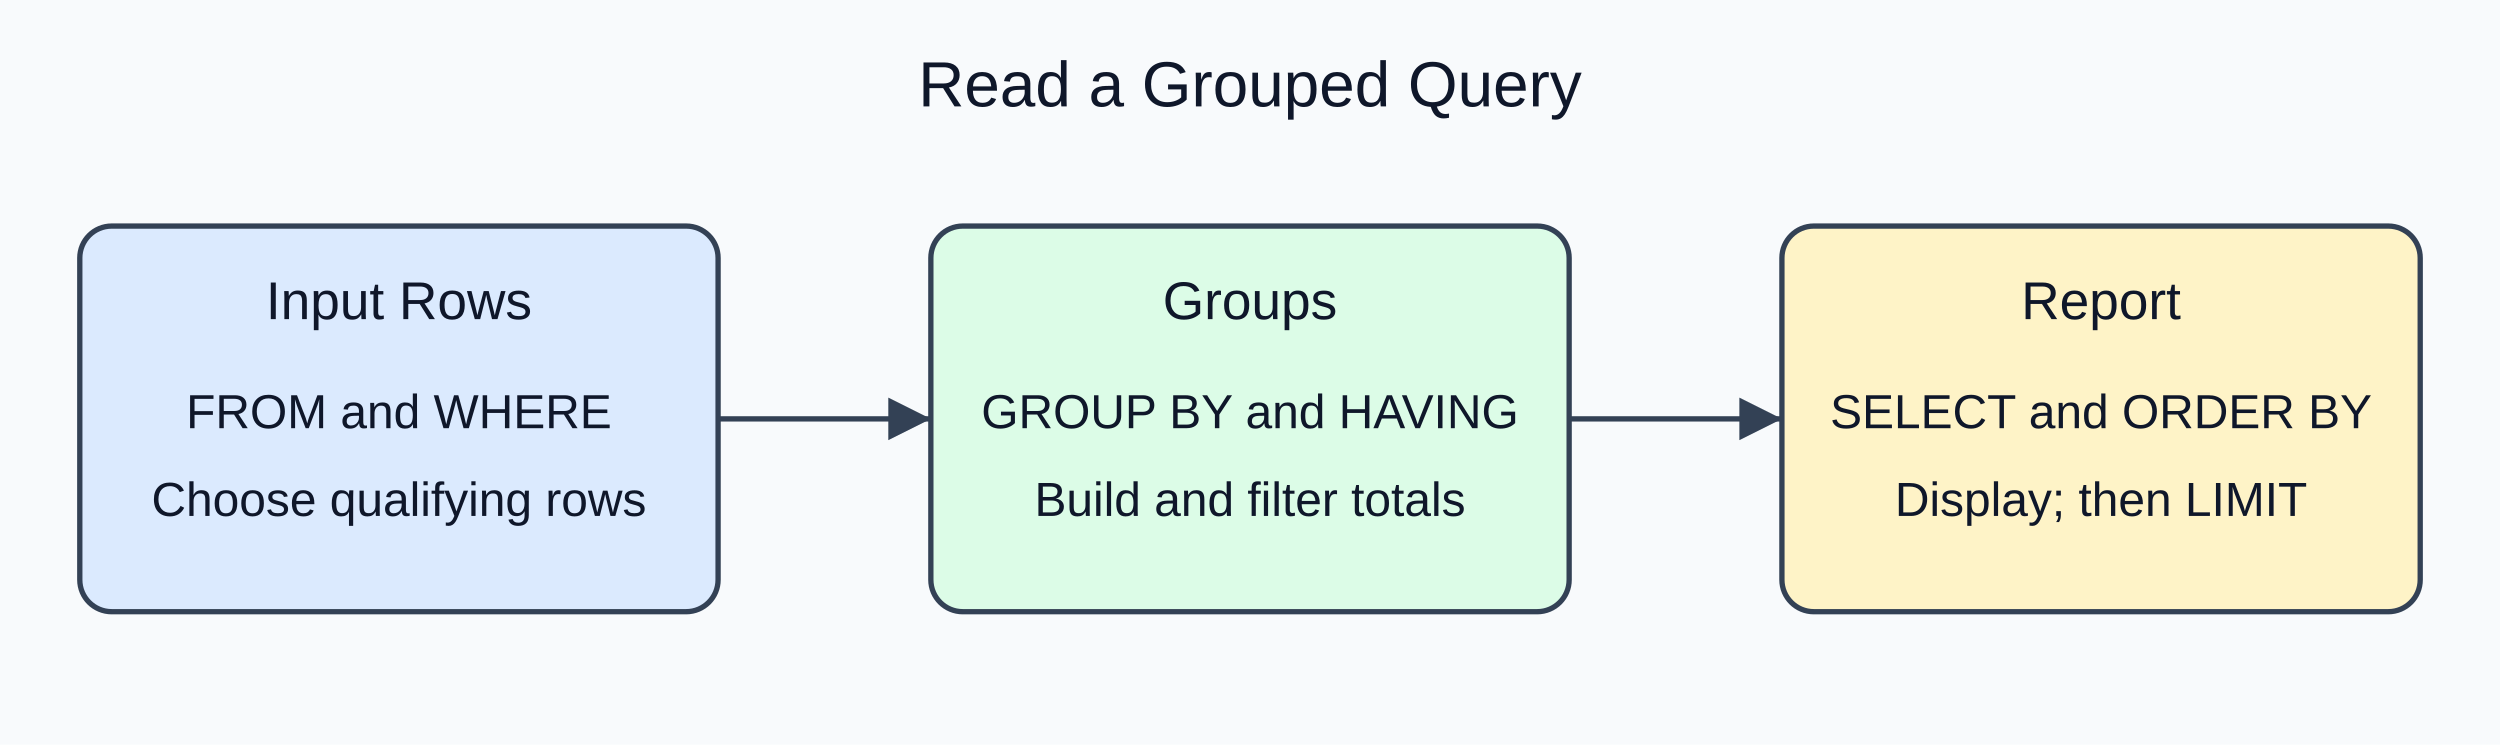
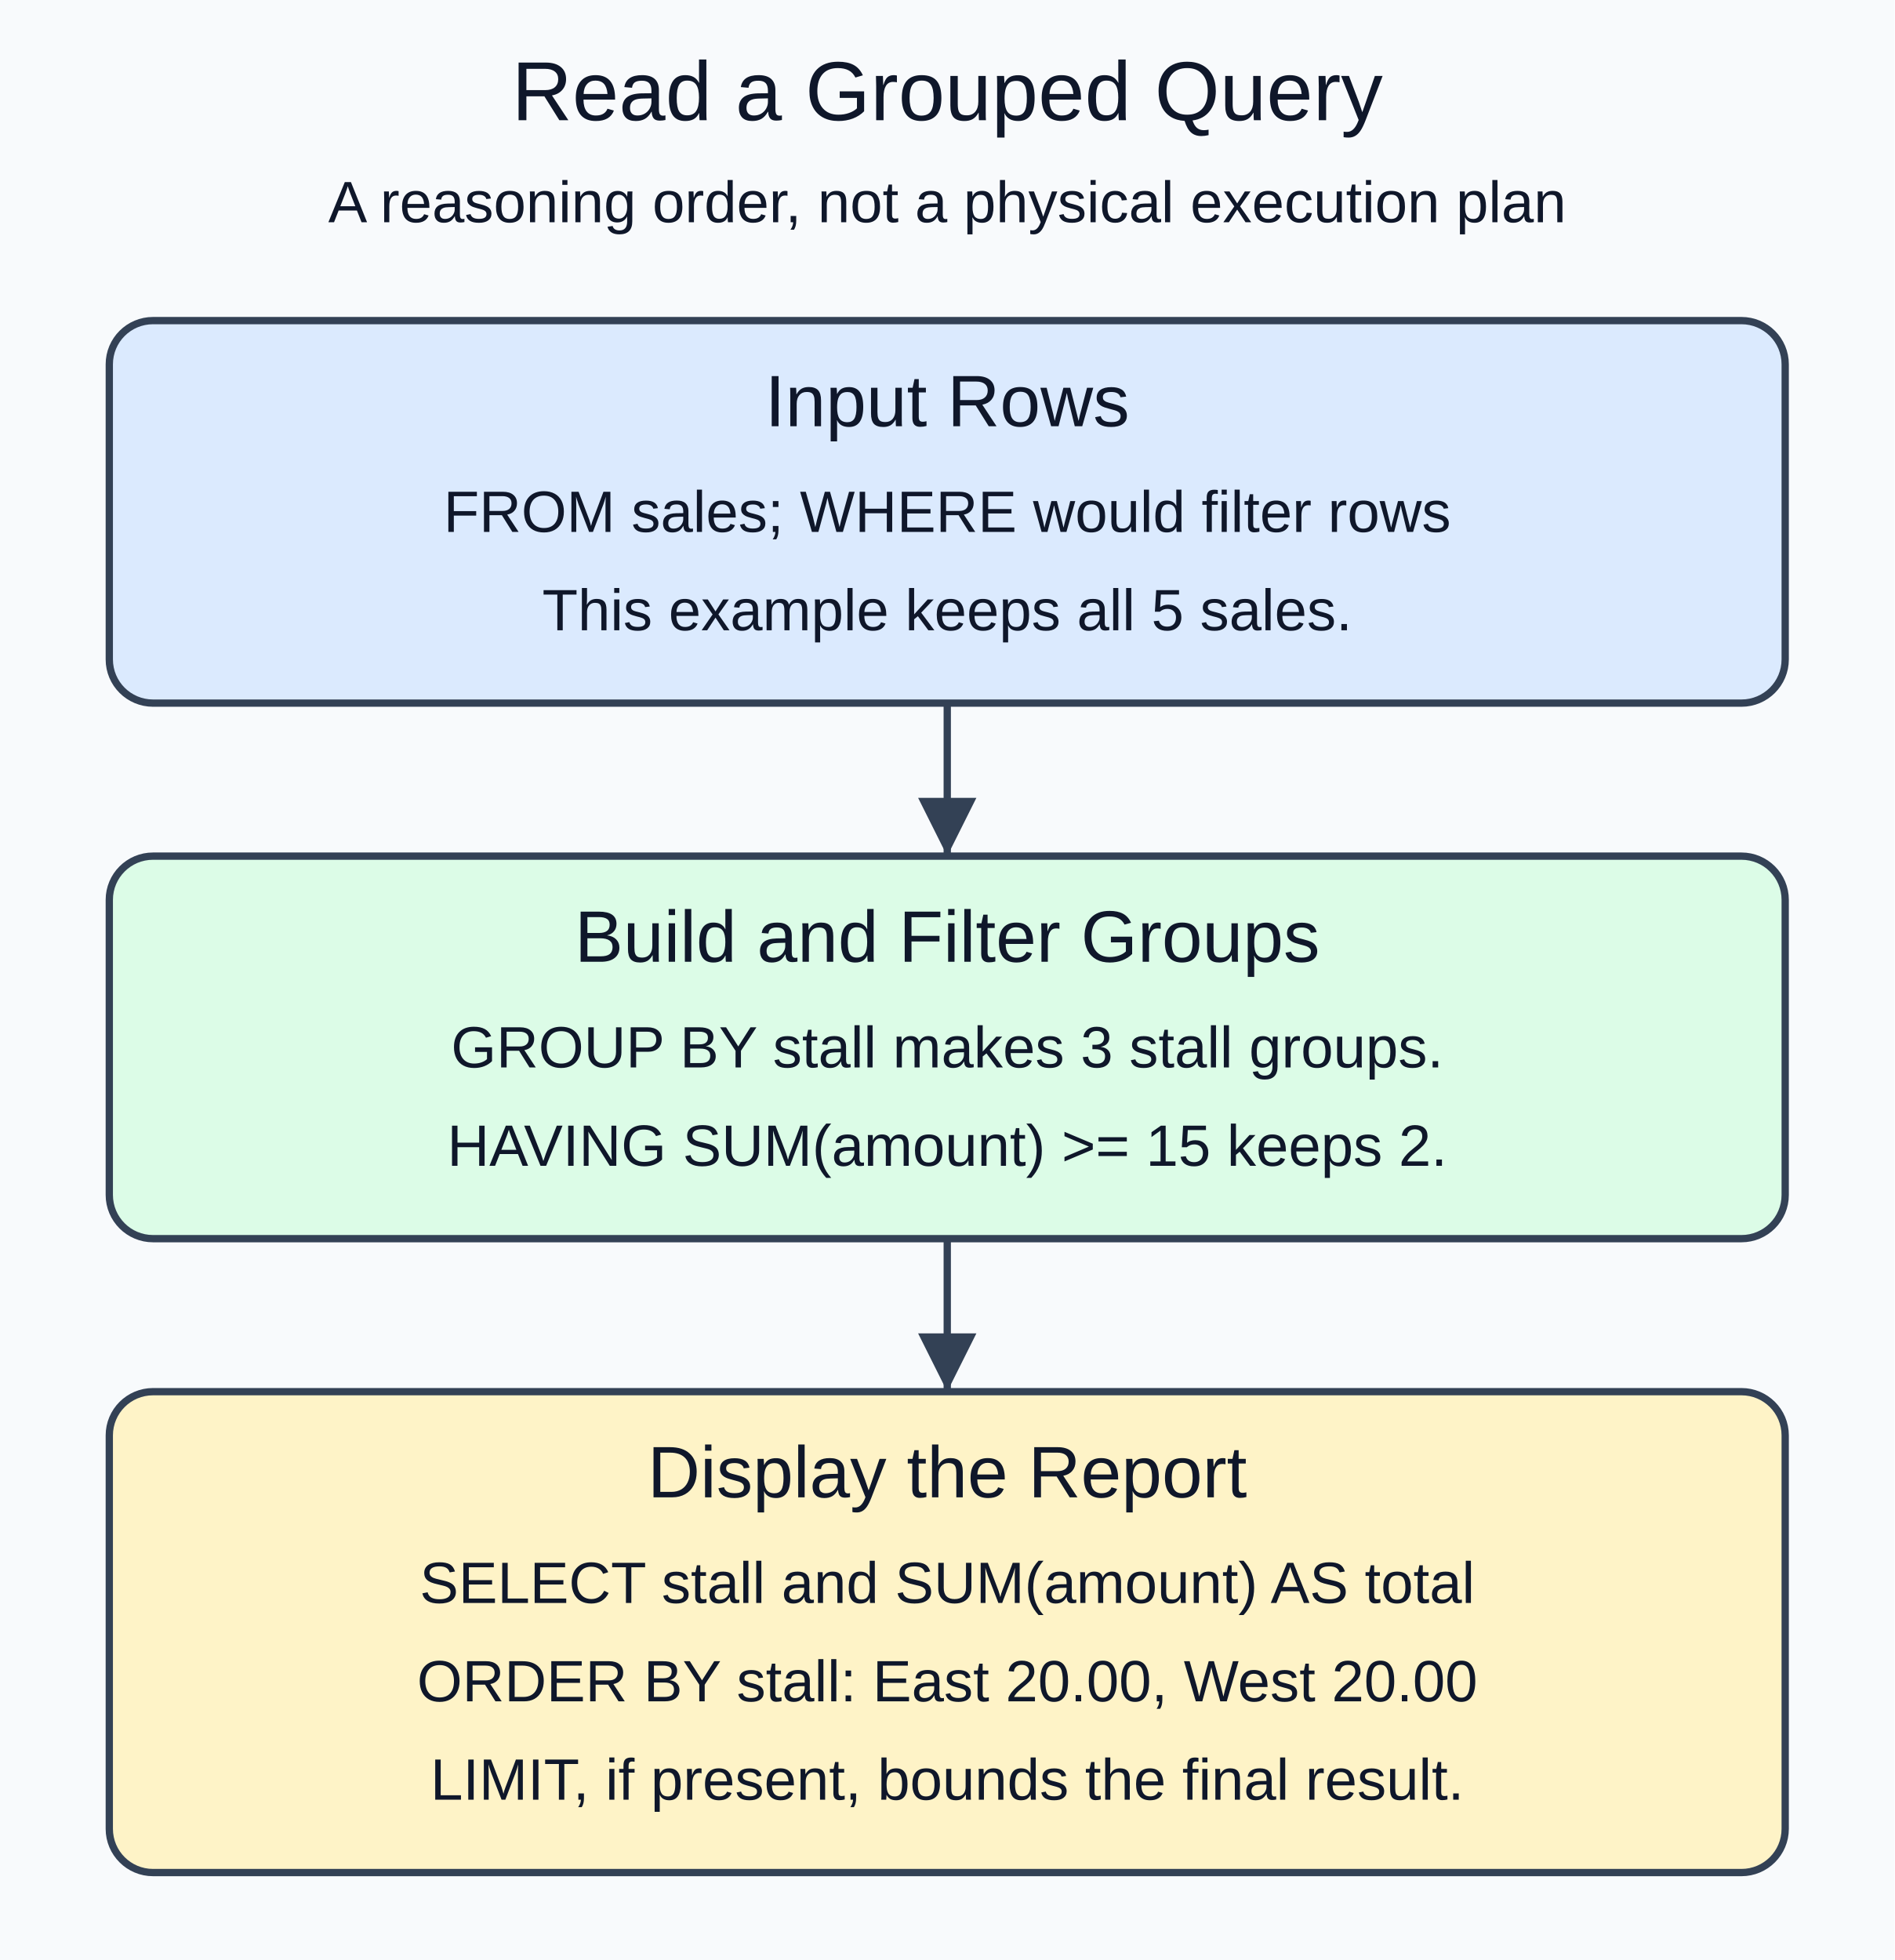
- <svg xmlns="http://www.w3.org/2000/svg" viewBox="0 0 940 280" role="img" aria-labelledby="title desc">
-   <rect width="940" height="280" fill="#f8fafc" />
+ <svg xmlns="http://www.w3.org/2000/svg" width="520" height="538" viewBox="0 0 520 538" role="img" aria-labelledby="title desc">
+   <rect width="520" height="538" fill="#f8fafc" />
  <defs>
    <marker id="arrow" viewBox="0 0 10 10" refX="10" refY="5" markerWidth="8" markerHeight="8" orient="auto-start-reverse">
      <path d="M 0 0 L 10 5 L 0 10 z" fill="#334155" />
    </marker>
  </defs>
-   <text x="470" y="40" text-anchor="middle" font-family="Arial,sans-serif" font-size="24" fill="#0f172a">Read a Grouped Query</text>
-   <rect x="30" y="85" width="240" height="145" rx="12" fill="#dbeafe" stroke="#334155" stroke-width="2" />
-   <text x="150.0" y="120" text-anchor="middle" font-family="Arial,sans-serif" font-size="20" fill="#0f172a">Input Rows</text>
-   <text x="150.0" y="161" text-anchor="middle" font-family="Arial,sans-serif" font-size="18" fill="#0f172a">FROM and WHERE</text>
-   <text x="150.0" y="194" text-anchor="middle" font-family="Arial,sans-serif" font-size="18" fill="#0f172a">Choose qualifying rows</text>
-   <rect x="350" y="85" width="240" height="145" rx="12" fill="#dcfce7" stroke="#334155" stroke-width="2" />
-   <text x="470.0" y="120" text-anchor="middle" font-family="Arial,sans-serif" font-size="20" fill="#0f172a">Groups</text>
-   <text x="470.0" y="161" text-anchor="middle" font-family="Arial,sans-serif" font-size="18" fill="#0f172a">GROUP BY and HAVING</text>
-   <text x="470.0" y="194" text-anchor="middle" font-family="Arial,sans-serif" font-size="18" fill="#0f172a">Build and filter totals</text>
-   <rect x="670" y="85" width="240" height="145" rx="12" fill="#fef3c7" stroke="#334155" stroke-width="2" />
-   <text x="790.0" y="120" text-anchor="middle" font-family="Arial,sans-serif" font-size="20" fill="#0f172a">Report</text>
-   <text x="790.0" y="161" text-anchor="middle" font-family="Arial,sans-serif" font-size="18" fill="#0f172a">SELECT and ORDER BY</text>
-   <text x="790.0" y="194" text-anchor="middle" font-family="Arial,sans-serif" font-size="18" fill="#0f172a">Display; then LIMIT</text>
-   <path d="M 270 157.5 L 350 157.5" fill="none" stroke="#334155" stroke-width="2" marker-end="url(#arrow)" />
-   <path d="M 590 157.5 L 670 157.5" fill="none" stroke="#334155" stroke-width="2" marker-end="url(#arrow)" />
+   <text x="260" y="33" text-anchor="middle" font-family="Arial,sans-serif" font-size="23" fill="#0f172a">Read a Grouped Query</text>
+   <text x="260" y="61" text-anchor="middle" font-family="Arial,sans-serif" font-size="16" fill="#0f172a">A reasoning order, not a physical execution plan</text>
+   <rect x="30" y="88" width="460" height="105" rx="12" fill="#dbeafe" stroke="#334155" stroke-width="2" />
+   <text x="260" y="117" text-anchor="middle" font-family="Arial,sans-serif" font-size="20" fill="#0f172a">Input Rows</text>
+   <text x="260" y="146" text-anchor="middle" font-family="Arial,sans-serif" font-size="16" fill="#0f172a">FROM sales; WHERE would filter rows</text>
+   <text x="260" y="173" text-anchor="middle" font-family="Arial,sans-serif" font-size="16" fill="#0f172a">This example keeps all 5 sales.</text>
+   <rect x="30" y="235" width="460" height="105" rx="12" fill="#dcfce7" stroke="#334155" stroke-width="2" />
+   <text x="260" y="264" text-anchor="middle" font-family="Arial,sans-serif" font-size="20" fill="#0f172a">Build and Filter Groups</text>
+   <text x="260" y="293" text-anchor="middle" font-family="Arial,sans-serif" font-size="16" fill="#0f172a">GROUP BY stall makes 3 stall groups.</text>
+   <text x="260" y="320" text-anchor="middle" font-family="Arial,sans-serif" font-size="16" fill="#0f172a">HAVING SUM(amount) &gt;= 15 keeps 2.</text>
+   <rect x="30" y="382" width="460" height="132" rx="12" fill="#fef3c7" stroke="#334155" stroke-width="2" />
+   <text x="260" y="411" text-anchor="middle" font-family="Arial,sans-serif" font-size="20" fill="#0f172a">Display the Report</text>
+   <text x="260" y="440" text-anchor="middle" font-family="Arial,sans-serif" font-size="16" fill="#0f172a">SELECT stall and SUM(amount) AS total</text>
+   <text x="260" y="467" text-anchor="middle" font-family="Arial,sans-serif" font-size="16" fill="#0f172a">ORDER BY stall: East 20.00, West 20.00</text>
+   <text x="260" y="494" text-anchor="middle" font-family="Arial,sans-serif" font-size="16" fill="#0f172a">LIMIT, if present, bounds the final result.</text>
+   <path d="M 260 193 L 260 235" fill="none" stroke="#334155" stroke-width="2" marker-end="url(#arrow)" />
+   <path d="M 260 340 L 260 382" fill="none" stroke="#334155" stroke-width="2" marker-end="url(#arrow)" />
</svg>
